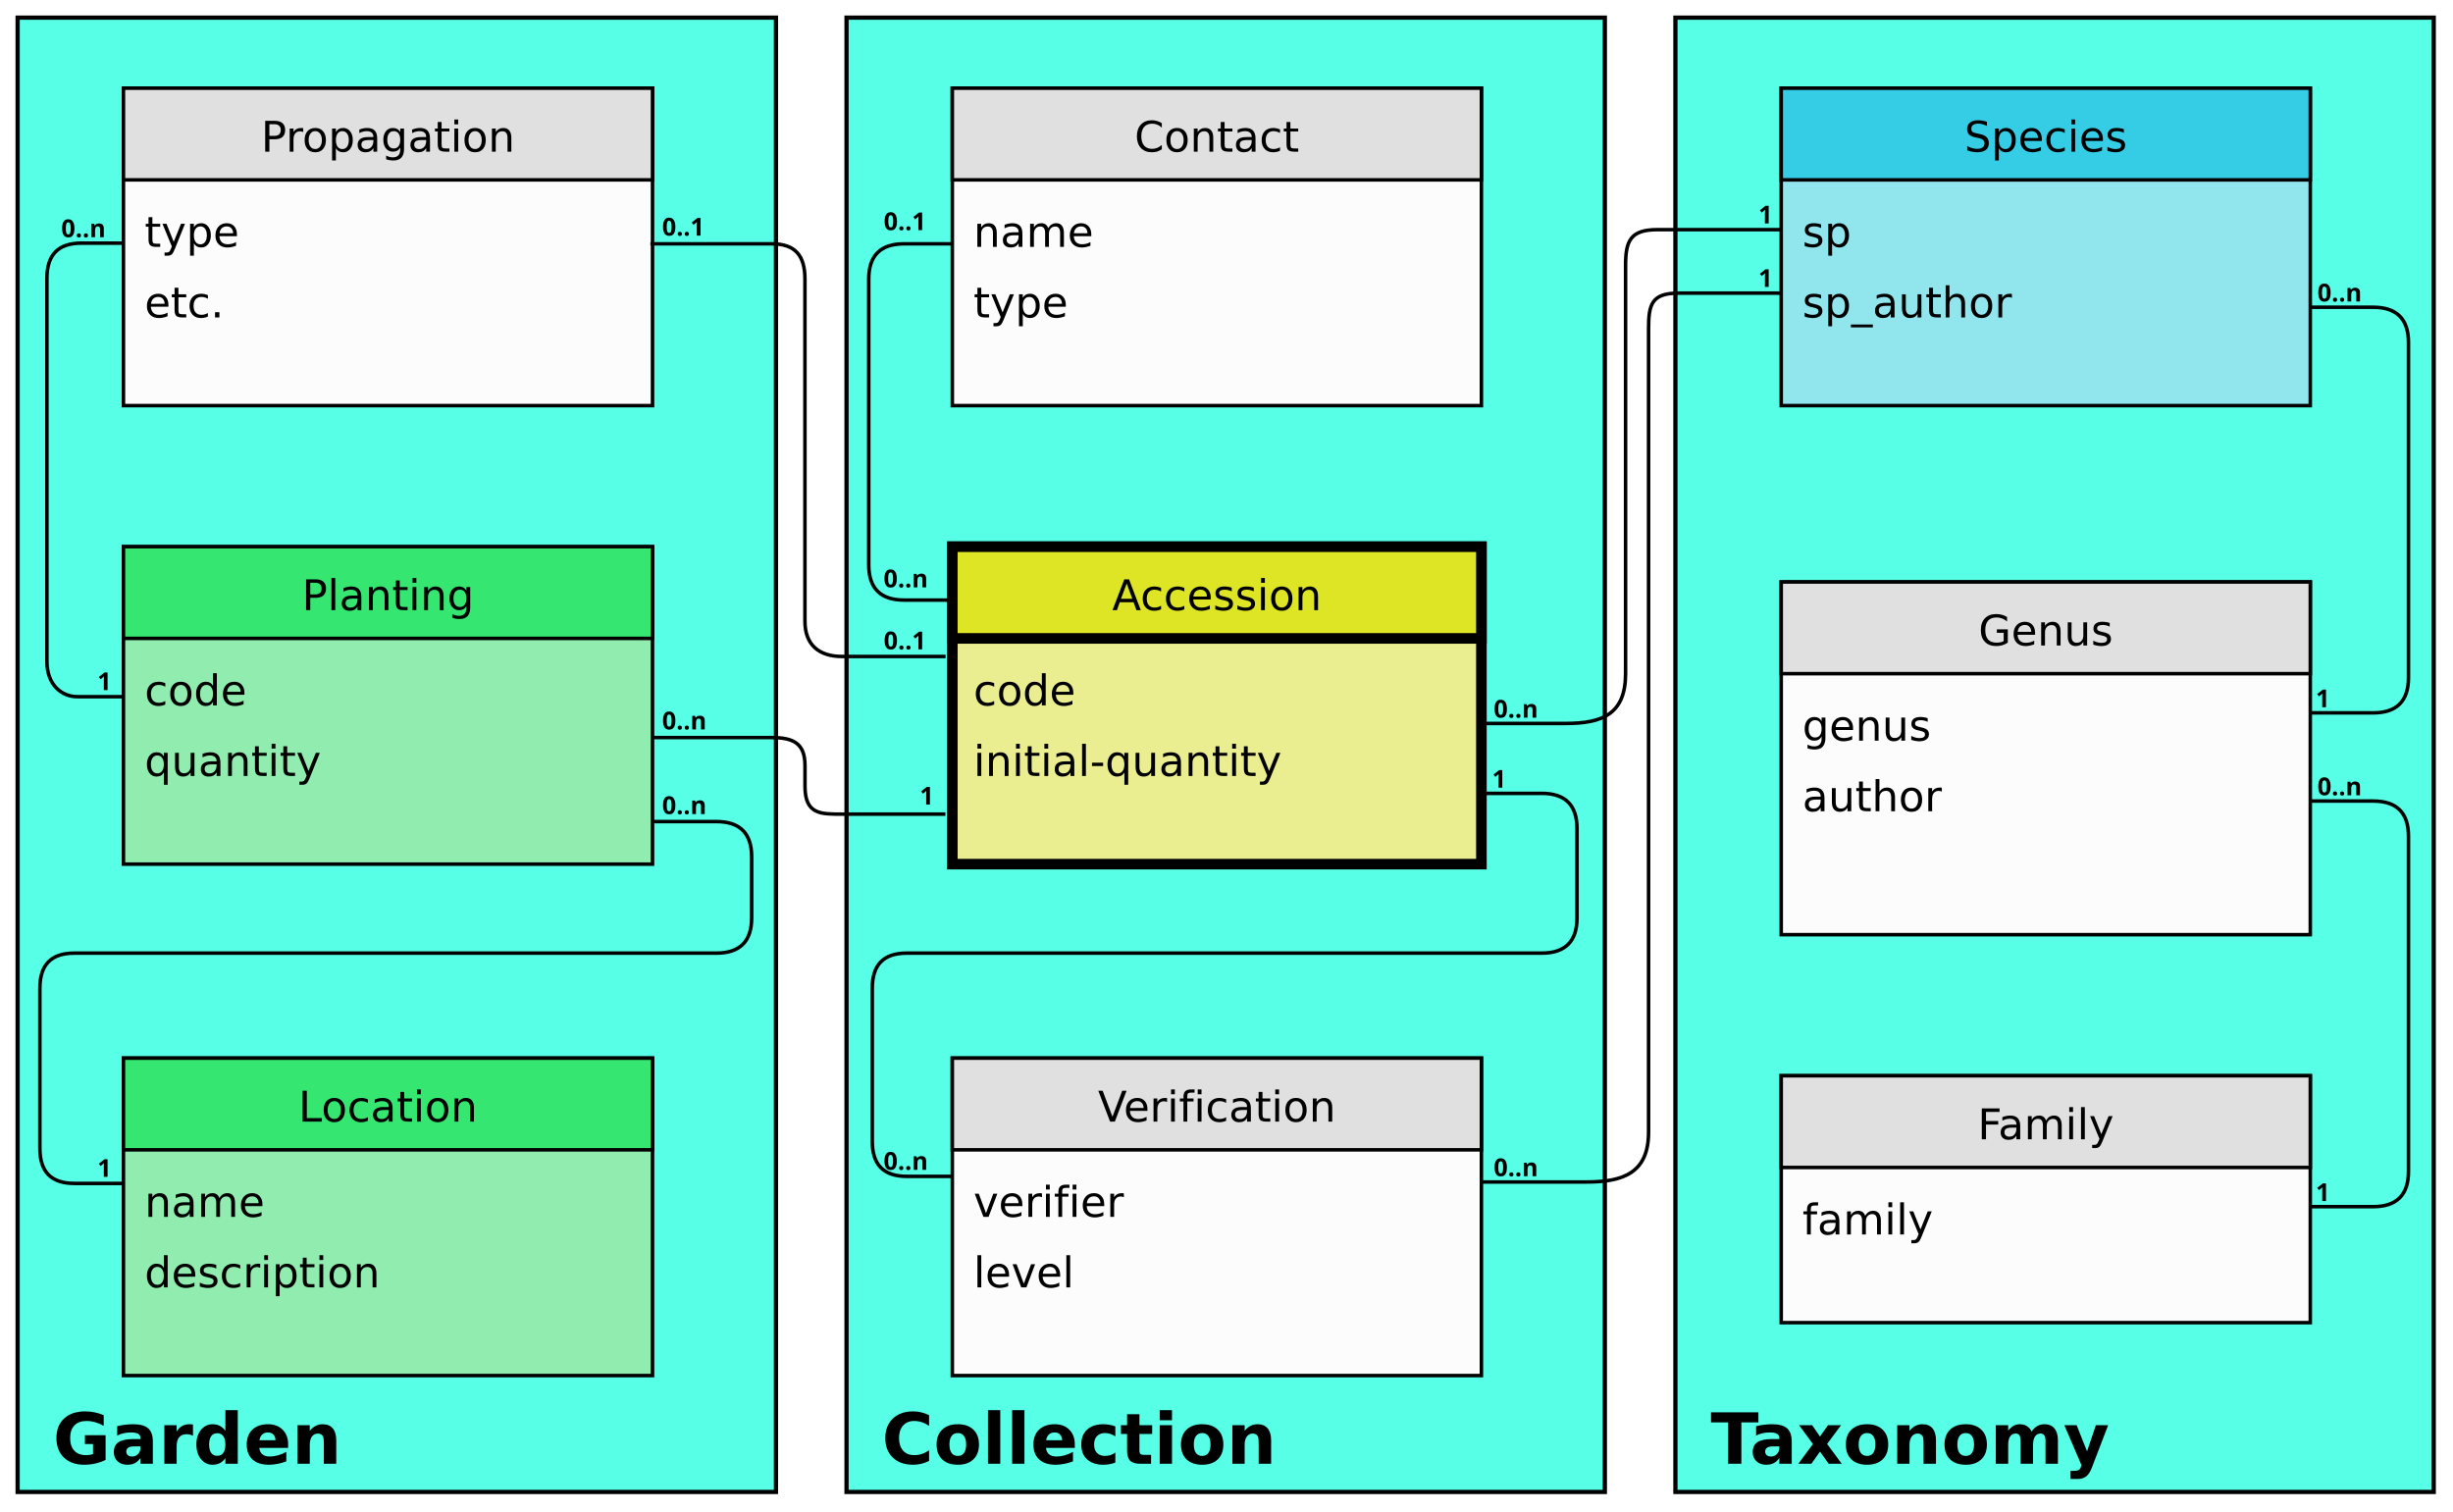
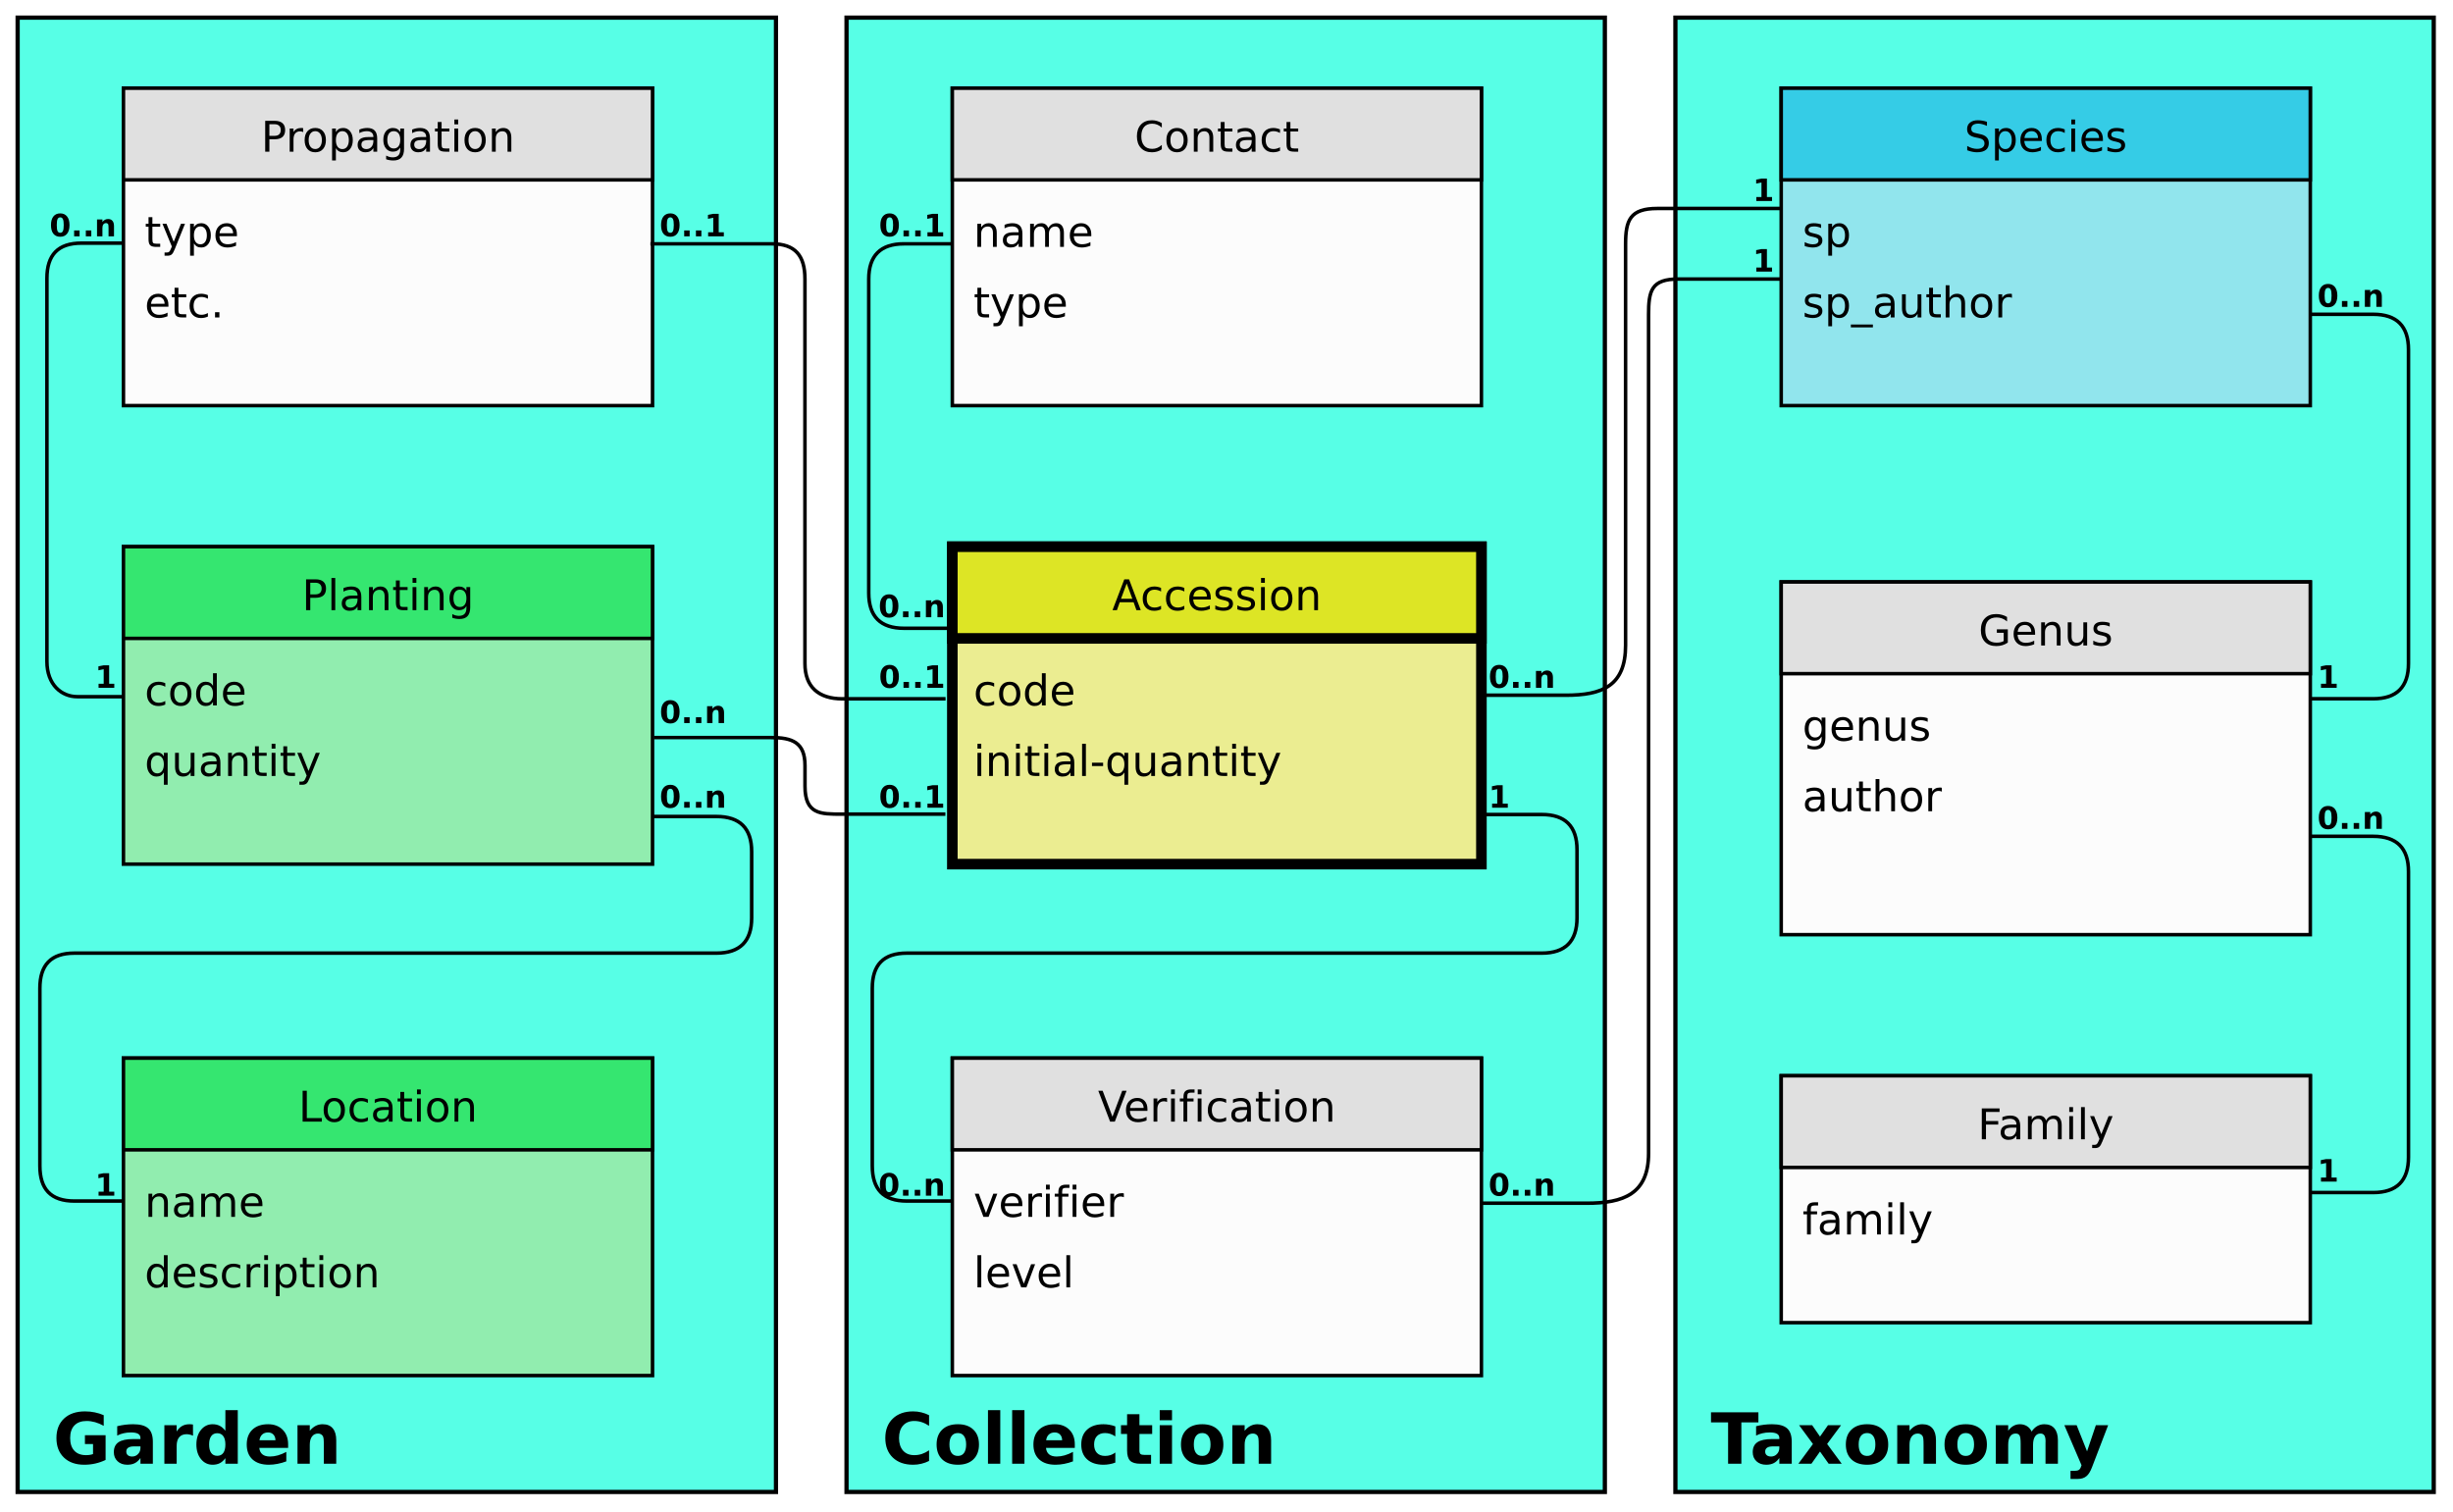
<svg xmlns="http://www.w3.org/2000/svg" version="1.1" width="695.46" height="428.611" id="svg4298">
  <defs id="defs4300" />
  <g transform="translate(5,5)" id="garden-container">
    <path d="m 0,0 215,0 0,418 -215,0 z" id="rect-garden" style="color:#000000;fill:#57ffe6;fill-opacity:1;fill-rule:nonzero;stroke:#000000;stroke-width:1.2;stroke-opacity:1;visibility:visible;display:inline;overflow:visible;enable-background:accumulate" />
    <text x="10" y="410" id="text6429" style="font-size:20px;font-style:normal;font-weight:bold;line-height:125%;font-family:DejaVu Sans">Garden</text>
    <g transform="translate(30,20)" id="propagation-group">
-       <path d="m 0,0 150,0 0,90 -150,0 z" id="propagation-block" style="fill:#fcfcfc;fill-opacity:1;stroke:#000000" />
+       <path d="M 0,0 150,0 150,90 0,90 z" id="propagation-block" style="fill:#fcfcfc;fill-opacity:1;stroke:#000000" />
      <path d="m 0,0 0,26 150,0 0,-26 z" id="propagation-title" style="fill:#e0e0e0;stroke:#000000;stroke-miterlimit:10" />
      <text x="75" y="18" id="text4376-5" style="font-size:12px;text-anchor:middle;fill:#000000;font-family:DejaVu Sans">Propagation</text>
      <text x="6" y="45" id="text4404-6" style="font-size:12px;text-align:start;text-anchor:start;fill:#000000;font-family:DejaVu Sans">type</text>
      <text x="6" y="65" id="text4404-6-0" style="font-size:12px;text-align:start;text-anchor:start;fill:#000000;font-family:DejaVu Sans">etc.</text>
    </g>
    <g transform="translate(30,150)" id="planting-group">
-       <path d="m 0,0 150,0 0,90 -150,0 z" id="planting-block" style="color:#000000;fill:#91edaf;fill-opacity:1;fill-rule:nonzero;stroke:#000000;stroke-width:1;stroke-linecap:butt;stroke-linejoin:miter;stroke-miterlimit:4;stroke-opacity:1;stroke-dasharray:none;stroke-dashoffset:0;marker:none;visibility:visible;display:inline;overflow:visible;enable-background:accumulate" />
+       <path d="M 0,0 150,0 150,90 0,90 z" id="planting-block" style="color:#000000;fill:#91edaf;fill-opacity:1;fill-rule:nonzero;stroke:#000000;stroke-width:1;stroke-linecap:butt;stroke-linejoin:miter;stroke-miterlimit:4;stroke-opacity:1;stroke-dasharray:none;stroke-dashoffset:0;marker:none;visibility:visible;display:inline;overflow:visible;enable-background:accumulate" />
      <path d="m 0,0 0,26 150,0 0,-26 z" id="planting-title" style="color:#000000;fill:#35e670;fill-opacity:1;fill-rule:nonzero;stroke:#000000;stroke-width:1;stroke-linecap:butt;stroke-linejoin:miter;stroke-miterlimit:10;stroke-opacity:1;stroke-dasharray:none;stroke-dashoffset:0;marker:none;visibility:visible;display:inline;overflow:visible;enable-background:accumulate" />
      <text x="75" y="18" id="text4492" style="font-size:12px;text-anchor:middle;fill:#000000;font-family:DejaVu Sans">Planting</text>
      <text x="6" y="45" id="text3417" style="font-size:12px;text-align:start;text-anchor:start;fill:#000000;font-family:DejaVu Sans">code</text>
      <text x="6" y="65" id="text3419" style="font-size:12px;text-align:start;text-anchor:start;fill:#000000;font-family:DejaVu Sans">quantity</text>
    </g>
    <g transform="translate(30,295)" id="location-group">
-       <path d="m 0,0 150,0 0,90 -150,0 z" id="location-block" style="color:#000000;fill:#91edaf;fill-opacity:1;fill-rule:nonzero;stroke:#000000;stroke-width:1;stroke-linecap:butt;stroke-linejoin:miter;stroke-miterlimit:4;stroke-opacity:1;stroke-dasharray:none;stroke-dashoffset:0;marker:none;visibility:visible;display:inline;overflow:visible;enable-background:accumulate" />
+       <path d="M 0,0 150,0 150,90 0,90 z" id="location-block" style="color:#000000;fill:#91edaf;fill-opacity:1;fill-rule:nonzero;stroke:#000000;stroke-width:1;stroke-linecap:butt;stroke-linejoin:miter;stroke-miterlimit:4;stroke-opacity:1;stroke-dasharray:none;stroke-dashoffset:0;marker:none;visibility:visible;display:inline;overflow:visible;enable-background:accumulate" />
      <path d="m 0,0 0,26 150,0 0,-26 z" id="location-title" style="color:#000000;fill:#35e670;fill-opacity:1;fill-rule:nonzero;stroke:#000000;stroke-width:1;stroke-linecap:butt;stroke-linejoin:miter;stroke-miterlimit:10;stroke-opacity:1;stroke-dasharray:none;stroke-dashoffset:0;marker:none;visibility:visible;display:inline;overflow:visible;enable-background:accumulate" />
      <text x="75" y="18" id="text4558" style="font-size:12px;text-anchor:middle;fill:#000000;font-family:DejaVu Sans">Location</text>
      <text x="6" y="45" id="text4586-8" style="font-size:12px;text-align:start;text-anchor:start;fill:#000000;font-family:DejaVu Sans">name</text>
      <text x="6" y="65" id="text3426" style="font-size:12px;text-align:start;text-anchor:start;fill:#000000;font-family:DejaVu Sans">description</text>
    </g>
+     <text x="182" y="224" id="text4011" style="font-size:8.75px;font-weight:bold;text-anchor:start;font-family:DejaVu Sans">0..n</text>
+     <text x="182" y="200" id="text4012" style="font-size:8.75px;font-weight:bold;text-anchor:start;font-family:DejaVu Sans">0..n</text>
+     <text x="28" y="62" id="text4013" style="font-size:8.75px;font-weight:bold;text-anchor:end;font-family:DejaVu Sans">0..n</text>
+     <text x="28" y="190" id="text4014" style="font-size:8.75px;font-weight:bold;text-anchor:end;font-family:DejaVu Sans">1</text>
+     <text x="28" y="334" id="text4015" style="font-size:8.75px;font-weight:bold;text-anchor:end;font-family:DejaVu Sans">1</text>
+     <text x="182" y="62" id="text4016" style="font-size:8.75px;font-weight:bold;text-anchor:start;font-family:DejaVu Sans">0..1</text>
  </g>
  <g transform="translate(240,5)" id="collection-container">
    <path d="m 0,0 215,0 0,418 -215,0 z" id="rect-collection" style="color:#000000;fill:#57ffe6;fill-opacity:1;fill-rule:nonzero;stroke:#000000;stroke-width:1.2;stroke-opacity:1;visibility:visible;display:inline;overflow:visible;enable-background:accumulate" />
    <text x="10" y="410" id="text3799" style="font-size:20px;font-style:normal;font-weight:bold;line-height:125%;font-family:DejaVu Sans">Collection</text>
    <g transform="translate(30,20)" id="contact-group">
-       <path d="m 0,0 150,0 0,90 -150,0 z" id="contact-block" style="fill:#fcfcfc;fill-opacity:1;stroke:#000000" />
+       <path d="M 0,0 150,0 150,90 0,90 z" id="contact-block" style="fill:#fcfcfc;fill-opacity:1;stroke:#000000" />
      <path d="m 0,0 0,26 150,0 0,-26 z" id="path3432" style="fill:#e0e0e0;stroke:#000000;stroke-miterlimit:10" />
      <text x="75" y="18" id="text3434" style="font-size:12px;text-anchor:middle;fill:#000000;font-family:DejaVu Sans">Contact</text>
      <text x="6" y="45" id="text3438" style="font-size:12px;text-align:start;text-anchor:start;fill:#000000;font-family:DejaVu Sans">name</text>
      <text x="6" y="65" id="text3436" style="font-size:12px;text-align:start;text-anchor:start;fill:#000000;font-family:DejaVu Sans">type</text>
    </g>
    <g transform="translate(30,150)" id="accession-group">
-       <path d="m 0,0 150,0 0,90 -150,0 z" id="accession-block" style="color:#000000;fill:#ebed91;fill-opacity:1;fill-rule:nonzero;stroke:#000000;stroke-width:3;stroke-linecap:butt;stroke-linejoin:miter;stroke-miterlimit:4;stroke-opacity:1;stroke-dashoffset:0;marker:none;visibility:visible;display:inline;overflow:visible;enable-background:accumulate" />
+       <path d="M 0,0 150,0 150,90 0,90 z" id="accession-block" style="color:#000000;fill:#ebed91;fill-opacity:1;fill-rule:nonzero;stroke:#000000;stroke-width:3;stroke-linecap:butt;stroke-linejoin:miter;stroke-miterlimit:4;stroke-opacity:1;stroke-dashoffset:0;marker:none;visibility:visible;display:inline;overflow:visible;enable-background:accumulate" />
      <path d="m 0,0 0,26 150,0 0,-26 z" id="accession-title" style="color:#000000;fill:#dde525;fill-opacity:1;fill-rule:nonzero;stroke:#000000;stroke-width:3;stroke-linecap:butt;stroke-linejoin:miter;stroke-miterlimit:10;stroke-opacity:1;stroke-dasharray:none;stroke-dashoffset:0;marker:none;visibility:visible;display:inline;overflow:visible;enable-background:accumulate" />
      <text x="75" y="18" id="text3443" style="font-size:12px;text-anchor:middle;fill:#000000;font-family:DejaVu Sans">Accession</text>
      <text x="6" y="45" id="text3445" style="font-size:12px;text-align:start;text-anchor:start;fill:#000000;font-family:DejaVu Sans">code</text>
      <text x="6" y="65" id="text3447" style="font-size:12px;text-align:start;text-anchor:start;fill:#000000;font-family:DejaVu Sans">initial-quantity</text>
    </g>
    <g transform="translate(30,295)" id="verification-group">
-       <path d="m 0,0 150,0 0,90 -150,0 z" id="path3450" style="fill:#fcfcfc;fill-opacity:1;stroke:#000000" />
+       <path d="M 0,0 150,0 150,90 0,90 z" id="path3450" style="fill:#fcfcfc;fill-opacity:1;stroke:#000000" />
      <path d="m 0,0 0,26 150,0 0,-26 z" id="path3452" style="fill:#e0e0e0;stroke:#000000;stroke-miterlimit:10" />
      <text x="75" y="18" id="text3454" style="font-size:12px;text-anchor:middle;fill:#000000;font-family:DejaVu Sans">Verification</text>
      <text x="6" y="45" id="text3456" style="font-size:12px;text-align:start;text-anchor:start;fill:#000000;font-family:DejaVu Sans">verifier</text>
      <text x="6" y="65" id="text3458" style="font-size:12px;text-align:start;text-anchor:start;fill:#000000;font-family:DejaVu Sans">level</text>
    </g>
+     <text x="28" y="62" id="text3042" style="font-size:8.75px;font-weight:bold;text-anchor:end;font-family:DejaVu Sans">0..1</text>
+     <text x="182" y="190" id="text3036" style="font-size:8.75px;font-weight:bold;text-anchor:start;font-family:DejaVu Sans">0..n</text>
+     <text x="182" y="224" id="text3038" style="font-size:8.75px;font-weight:bold;text-anchor:start;font-family:DejaVu Sans">1</text>
+     <text x="182" y="334" id="text3040" style="font-size:8.75px;font-weight:bold;text-anchor:start;font-family:DejaVu Sans">0..n</text>
+     <text x="28" y="170" id="text3044" style="font-size:8.75px;font-weight:bold;text-anchor:end;font-family:DejaVu Sans">0..n</text>
+     <text x="28" y="190" id="text3046" style="font-size:8.75px;font-weight:bold;text-anchor:end;font-family:DejaVu Sans">0..1</text>
+     <text x="28" y="224" id="text3048" style="font-size:8.75px;font-weight:bold;text-anchor:end;font-family:DejaVu Sans">0..1</text>
+     <text x="28" y="334" id="text3050" style="font-size:8.75px;font-weight:bold;text-anchor:end;font-family:DejaVu Sans">0..n</text>
  </g>
  <g transform="translate(475,5)" id="taxonomy-container">
    <path d="m 0,0 215,0 0,418 -215,0 z" id="rect-taxonomy" style="color:#000000;fill:#57ffe6;fill-opacity:1;fill-rule:nonzero;stroke:#000000;stroke-width:1.2;stroke-opacity:1;visibility:visible;display:inline;overflow:visible;enable-background:accumulate" />
    <text x="10" y="410" id="text3821" style="font-size:20px;font-style:normal;font-weight:bold;line-height:125%;font-family:DejaVu Sans">Taxonomy</text>
    <g transform="translate(30,20)" id="species-group">
-       <path d="m 0,0 150,0 0,90 -150,0 z" id="species-block" style="fill:#91e5ed;fill-opacity:1;stroke:#000000;stroke-width:1;stroke-opacity:1" />
+       <path d="M 0,0 150,0 150,90 0,90 z" id="species-block" style="fill:#91e5ed;fill-opacity:1;stroke:#000000;stroke-width:1;stroke-opacity:1" />
      <path d="m 0,0 0,26 150,0 0,-26 z" id="species-title" style="color:#000000;fill:#35cce6;fill-opacity:1;fill-rule:nonzero;stroke:#000000;stroke-width:1;stroke-linecap:butt;stroke-linejoin:miter;stroke-miterlimit:10;stroke-opacity:1;stroke-dasharray:none;stroke-dashoffset:0;marker:none;visibility:visible;display:inline;overflow:visible;enable-background:accumulate" />
      <text x="75" y="18" id="text3826" style="font-size:12px;text-anchor:middle;fill:#000000;font-family:DejaVu Sans">Species</text>
      <text x="6" y="45" id="text3828" style="font-size:12px;text-align:start;fill:#000000;font-family:DejaVu Sans">sp</text>
      <text x="6" y="65" id="text3830" style="font-size:12px;text-align:start;fill:#000000;font-family:DejaVu Sans">sp_author</text>
    </g>
    <g transform="translate(30,160)" id="genus-group">
      <path d="m 0,0 150,0 0,100 -150,0 z" id="genus-block" style="fill:#fcfcfc;fill-opacity:1;stroke:#000000" />
      <path d="m 0,0 0,26 150,0 0,-26 z" id="genus-title" style="fill:#e0e0e0;stroke:#000000;stroke-miterlimit:10" />
      <text x="75" y="18" id="text3835" style="font-size:12px;text-anchor:middle;fill:#000000;font-family:DejaVu Sans">Genus</text>
      <text x="6" y="45" id="text3837" style="font-size:12px;text-align:start;fill:#000000;font-family:DejaVu Sans">genus</text>
      <text x="6" y="65" id="text3839" style="font-size:12px;text-align:start;fill:#000000;font-family:DejaVu Sans">author</text>
    </g>
    <g transform="translate(30,300)" id="family-group">
-       <path d="m 0,0 150,0 0,70 -150,0 z" id="family-block" style="fill:#fcfcfc;fill-opacity:1;stroke:#000000" />
+       <path d="M 0,0 150,0 150,70 0,70 z" id="family-block" style="fill:#fcfcfc;fill-opacity:1;stroke:#000000" />
      <path d="m 0,0 0,26 150,0 0,-26 z" id="family-title" style="fill:#e0e0e0;fill-opacity:1;stroke:#000000;stroke-width:1;stroke-opacity:1" />
      <text x="75" y="18" id="text3844" style="font-size:12px;text-anchor:middle;fill:#000000;font-family:DejaVu Sans">Family</text>
      <text x="6" y="45" id="text3846" style="font-size:12px;text-align:start;fill:#000000;font-family:DejaVu Sans">family</text>
    </g>
+     <text x="28" y="52" id="text3309" style="font-size:8.75px;font-weight:bold;text-anchor:end;font-family:DejaVu Sans">1</text>
+     <text x="28" y="72" id="text3311" style="font-size:8.75px;font-weight:bold;text-anchor:end;font-family:DejaVu Sans">1</text>
+     <text x="182" y="82" id="text3313" style="font-size:8.75px;font-weight:bold;text-anchor:start;font-family:DejaVu Sans">0..n</text>
+     <text x="182" y="190" id="text3315" style="font-size:8.75px;font-weight:bold;text-anchor:start;font-family:DejaVu Sans">1</text>
+     <text x="182" y="230" id="text3317" style="font-size:8.75px;font-weight:bold;text-anchor:start;font-family:DejaVu Sans">0..n</text>
+     <text x="182" y="330" id="text3319" style="font-size:8.75px;font-weight:bold;text-anchor:start;font-family:DejaVu Sans">1</text>
  </g>
-   <path d="m 419.991,335.111 29.875,0 c 10.355,0 17.527,-2.564 17.527,-14.14 l 0,-227.72 c 0,-6.863 0.782,-10.14 8.473,-10.14 l 28.822,0" id="path4428-9" style="fill:none;stroke:#000000;stroke-miterlimit:10" />
-   <path d="m 184.4,69.129 34.405,0 c 6.667,0 9.408,3.333 9.408,10 l 0,97 c 0,6.667 3.925,10 10.592,10 l 29.273,0" id="path3663-3-7" style="fill:none;stroke:#000000;stroke-miterlimit:10" />
-   <path d="m 419.866,205.111 24,0 c 10.355,0 17.009,-2.564 17.009,-14.14 l 0,-115.72 c 0,-6.863 1.3,-10.14 8.991,-10.14 l 34.822,0" id="path4428" style="fill:none;stroke:#000000;stroke-miterlimit:10" />
+   <path d="m 419.991,341.134 29.875,0 c 10.355,0 17.527,-2.564 17.527,-14.14 l 0,-237.743 c 0,-6.863 0.782,-10.14 8.473,-10.14 l 28.822,0" id="path4428-9" style="fill:none;stroke:#000000;stroke-miterlimit:10" />
+   <path d="m 184.4,69.129 34.405,0 c 6.667,0 9.408,3.333 9.408,10 l 0,109 c 0,6.667 3.925,10 10.592,10 l 29.273,0" id="path3663-3-7" style="fill:none;stroke:#000000;stroke-miterlimit:10" />
+   <path d="m 419.866,197.111 24,0 c 10.355,0 17.009,-2.564 17.009,-14.14 l 0,-113.72 c 0,-6.863 1.3,-10.14 8.991,-10.14 l 34.822,0" id="path4428" style="fill:none;stroke:#000000;stroke-miterlimit:10" />
  <path d="m 185.366,209.111 c 0,0 27.165,0 33.215,0 6.049,0 9.646,1.356 9.646,7.933 l 0,5.847 c 0,8.019 4.402,7.93 10.444,7.93 6.042,0 29.358,0 29.358,0" id="path4544" style="color:#000000;fill:none;stroke:#000000;stroke-width:1;stroke-linecap:butt;stroke-linejoin:miter;stroke-miterlimit:10;stroke-opacity:1;stroke-dasharray:none;stroke-dashoffset:0;marker:none;visibility:visible;display:inline;overflow:visible;enable-background:accumulate" />
-   <path d="m 654.837,227.111 18,0 c 6.667,0 10,3.333 10,10 l 0,95 c 0,6.667 -3.333,10 -10,10 l -18,0" id="path4722" style="fill:none;stroke:#000000;stroke-miterlimit:10" />
-   <path d="m 269.052,170.129 -12.75,0 c -6.667,0 -10,-3.333 -10,-10 l 0,-81 c 0,-6.667 3.333,-10 10,-10 l 13.634,0" id="path3663-3" style="fill:none;stroke:#000000;stroke-miterlimit:10" />
-   <path d="m 185.106,232.931 18,0 c 6.667,0 10,3.333 10,10 l 0,17.3 c 0,6.667 -3.333,10 -10,10 l -182,0 c -6.667,0 -9.803,3.333 -9.803,10 l 0,45.29 c 0,6.667 3.136,10 9.803,10 l 14,0" id="path4600" style="color:#000000;fill:none;stroke:#000000;stroke-width:1;stroke-linecap:butt;stroke-linejoin:miter;stroke-miterlimit:10;stroke-opacity:1;stroke-dasharray:none;stroke-dashoffset:0;marker:none;visibility:visible;display:inline;overflow:visible;enable-background:accumulate" />
+   <path d="m 654.837,237.111 18,0 c 6.667,0 10,3.333 10,10 l 0,81 c 0,6.667 -3.333,10 -10,10 l -18,0" id="path4722" style="fill:none;stroke:#000000;stroke-miterlimit:10" />
+   <path d="m 269.052,178.129 -12.75,0 c -6.667,0 -10,-3.333 -10,-10 l 0,-89 c 0,-6.667 3.333,-10 10,-10 l 13.634,0" id="path3663-3" style="fill:none;stroke:#000000;stroke-miterlimit:10" />
+   <path d="m 185.106,231.49 18,0 c 6.667,0 10,3.333 10,10 l 0,18.741 c 0,6.667 -3.333,10 -10,10 l -182,0 c -6.667,0 -9.803,3.333 -9.803,10 l 0,50.29 c 0,6.667 3.136,10 9.803,10 l 14,0" id="path4600" style="color:#000000;fill:none;stroke:#000000;stroke-width:1;stroke-linecap:butt;stroke-linejoin:miter;stroke-miterlimit:10;stroke-opacity:1;stroke-dasharray:none;stroke-dashoffset:0;marker:none;visibility:visible;display:inline;overflow:visible;enable-background:accumulate" />
  <path d="m 35.194,68.931 -12.087,0 c -6.667,0 -9.803,3.333 -9.803,10 l 0,108.59 c 0,6.667 4.196,10 8.591,10 8.108,0 13.181,0 13.181,0" id="path4600-8" style="color:#000000;fill:none;stroke:#000000;stroke-width:1;stroke-linecap:butt;stroke-linejoin:miter;stroke-miterlimit:10;stroke-opacity:1;stroke-dasharray:none;stroke-dashoffset:0;marker:none;visibility:visible;display:inline;overflow:visible;enable-background:accumulate" />
-   <text x="187.725" y="230.8" id="text4012" xml:space="preserve" style="font-size:40px;font-style:normal;font-weight:bold;line-height:125%;letter-spacing:0px;word-spacing:0px;fill:#000000;fill-opacity:1;stroke:none;font-family:Sans;-inkscape-font-specification:Sans Bold">
-     <tspan x="187.725" y="230.8" id="tspan4014" style="font-size:7px;font-weight:bold;-inkscape-font-specification:Sans Bold">0..n</tspan>
-   </text>
-   <text x="187.725" y="206.8" id="text4012-3" xml:space="preserve" style="font-size:40px;font-style:normal;font-weight:bold;line-height:125%;letter-spacing:0px;word-spacing:0px;fill:#000000;fill-opacity:1;stroke:none;font-family:Sans;-inkscape-font-specification:Sans Bold">
-     <tspan x="187.725" y="206.8" id="tspan4014-6" style="font-size:7px;font-weight:bold;-inkscape-font-specification:Sans Bold">0..n</tspan>
-   </text>
-   <text x="17.359" y="67.245" id="text4012-3-7" xml:space="preserve" style="font-size:40px;font-style:normal;font-weight:bold;line-height:125%;letter-spacing:0px;word-spacing:0px;fill:#000000;fill-opacity:1;stroke:none;font-family:Sans;-inkscape-font-specification:Sans Bold">
-     <tspan x="17.359" y="67.245" id="tspan4014-6-5" style="font-size:7px;font-weight:bold;-inkscape-font-specification:Sans Bold">0..n</tspan>
-   </text>
-   <text x="27.607" y="195.661" id="text4012-3-3" xml:space="preserve" style="font-size:40px;font-style:normal;font-weight:bold;line-height:125%;letter-spacing:0px;word-spacing:0px;fill:#000000;fill-opacity:1;stroke:none;font-family:Sans;-inkscape-font-specification:Sans Bold">
-     <tspan x="27.607" y="195.661" id="tspan4014-6-56" style="font-size:7px;font-weight:bold;-inkscape-font-specification:Sans Bold">1</tspan>
-   </text>
-   <text x="27.607" y="333.661" id="text4012-3-3-2" xml:space="preserve" style="font-size:40px;font-style:normal;font-weight:bold;line-height:125%;letter-spacing:0px;word-spacing:0px;fill:#000000;fill-opacity:1;stroke:none;font-family:Sans;-inkscape-font-specification:Sans Bold">
-     <tspan x="27.607" y="333.661" id="tspan4014-6-56-9" style="font-size:7px;font-weight:bold;-inkscape-font-specification:Sans Bold">1</tspan>
-   </text>
-   <text x="187.725" y="66.8" id="text4012-1" xml:space="preserve" style="font-size:40px;font-style:normal;font-weight:bold;line-height:125%;letter-spacing:0px;word-spacing:0px;fill:#000000;fill-opacity:1;stroke:none;font-family:Sans;-inkscape-font-specification:Sans Bold">
-     <tspan x="187.725" y="66.8" id="tspan4014-2" style="font-size:7px;font-weight:bold;-inkscape-font-specification:Sans Bold">0..1</tspan>
-   </text>
-   <text x="250.556" y="184.098" id="text4012-1-7" xml:space="preserve" style="font-size:40px;font-style:normal;font-weight:bold;line-height:125%;letter-spacing:0px;word-spacing:0px;fill:#000000;fill-opacity:1;stroke:none;font-family:Sans;-inkscape-font-specification:Sans Bold">
-     <tspan x="250.556" y="184.098" id="tspan4014-2-0" style="font-size:7px;font-weight:bold;-inkscape-font-specification:Sans Bold">0..1</tspan>
-   </text>
-   <text x="260.756" y="228.098" id="text4012-1-7-6" xml:space="preserve" style="font-size:40px;font-style:normal;font-weight:bold;line-height:125%;letter-spacing:0px;word-spacing:0px;fill:#000000;fill-opacity:1;stroke:none;font-family:Sans;-inkscape-font-specification:Sans Bold">
-     <tspan x="260.756" y="228.098" id="tspan4014-2-0-0" style="font-size:7px;font-weight:bold;-inkscape-font-specification:Sans Bold">1</tspan>
-   </text>
-   <text x="250.556" y="65.245" id="text4012-3-7-6" xml:space="preserve" style="font-size:40px;font-style:normal;font-weight:bold;line-height:125%;letter-spacing:0px;word-spacing:0px;fill:#000000;fill-opacity:1;stroke:none;font-family:Sans;-inkscape-font-specification:Sans Bold">
-     <tspan x="250.556" y="65.245" id="tspan4014-6-5-2" style="font-size:7px;font-weight:bold;-inkscape-font-specification:Sans Bold">0..1</tspan>
-   </text>
-   <text x="250.508" y="166.522" id="text4012-3-7-61" xml:space="preserve" style="font-size:40px;font-style:normal;font-weight:bold;line-height:125%;letter-spacing:0px;word-spacing:0px;fill:#000000;fill-opacity:1;stroke:none;font-family:Sans;-inkscape-font-specification:Sans Bold">
-     <tspan x="250.508" y="166.522" id="tspan4014-6-5-8" style="font-size:7px;font-weight:bold;-inkscape-font-specification:Sans Bold">0..n</tspan>
-   </text>
-   <text x="423.483" y="203.466" id="text4012-3-7-61-7" xml:space="preserve" style="font-size:40px;font-style:normal;font-weight:bold;line-height:125%;letter-spacing:0px;word-spacing:0px;fill:#000000;fill-opacity:1;stroke:none;font-family:Sans;-inkscape-font-specification:Sans Bold">
-     <tspan x="423.483" y="203.466" id="tspan4014-6-5-8-9" style="font-size:7px;font-weight:bold;-inkscape-font-specification:Sans Bold">0..n</tspan>
-   </text>
-   <text x="498.556" y="63.344" id="text4012-1-7-6-2" xml:space="preserve" style="font-size:40px;font-style:normal;font-weight:bold;line-height:125%;letter-spacing:0px;word-spacing:0px;fill:#000000;fill-opacity:1;stroke:none;font-family:Sans;-inkscape-font-specification:Sans Bold">
-     <tspan x="498.556" y="63.344" id="tspan4014-2-0-0-0" style="font-size:7px;font-weight:bold;-inkscape-font-specification:Sans Bold">1</tspan>
-   </text>
-   <text x="656.556" y="340.505" id="text4012-1-7-6-2-2-7" xml:space="preserve" style="font-size:40px;font-style:normal;font-weight:bold;line-height:125%;letter-spacing:0px;word-spacing:0px;fill:#000000;fill-opacity:1;stroke:none;font-family:Sans;-inkscape-font-specification:Sans Bold">
-     <tspan x="656.556" y="340.505" id="tspan4014-2-0-0-0-3-5" style="font-size:7px;font-weight:bold;-inkscape-font-specification:Sans Bold">1</tspan>
-   </text>
-   <text x="657.011" y="225.466" id="text4012-3-7-61-7-9" xml:space="preserve" style="font-size:40px;font-style:normal;font-weight:bold;line-height:125%;letter-spacing:0px;word-spacing:0px;fill:#000000;fill-opacity:1;stroke:none;font-family:Sans;-inkscape-font-specification:Sans Bold">
-     <tspan x="657.011" y="225.466" id="tspan4014-6-5-8-9-2" style="font-size:7px;font-weight:bold;-inkscape-font-specification:Sans Bold">0..n</tspan>
-   </text>
-   <text x="423.028" y="223.33" id="text4012-3-7-7" xml:space="preserve" style="font-size:40px;font-style:normal;font-weight:bold;line-height:125%;letter-spacing:0px;word-spacing:0px;fill:#000000;fill-opacity:1;stroke:none;font-family:Sans;-inkscape-font-specification:Sans Bold">
-     <tspan x="423.028" y="223.33" id="tspan4014-6-5-6" style="font-size:7px;font-weight:bold;-inkscape-font-specification:Sans Bold">1</tspan>
-   </text>
-   <text x="250.508" y="331.661" id="text4012-3-3-5" xml:space="preserve" style="font-size:40px;font-style:normal;font-weight:bold;line-height:125%;letter-spacing:0px;word-spacing:0px;fill:#000000;fill-opacity:1;stroke:none;font-family:Sans;-inkscape-font-specification:Sans Bold">
-     <tspan x="250.508" y="331.661" id="tspan4014-6-56-6" style="font-size:7px;font-weight:bold;-inkscape-font-specification:Sans Bold">0..n</tspan>
-   </text>
-   <text x="423.483" y="333.466" id="text4012-3-7-61-7-3" xml:space="preserve" style="font-size:40px;font-style:normal;font-weight:bold;line-height:125%;letter-spacing:0px;word-spacing:0px;fill:#000000;fill-opacity:1;stroke:none;font-family:Sans;-inkscape-font-specification:Sans Bold">
-     <tspan x="423.483" y="333.466" id="tspan4014-6-5-8-9-7" style="font-size:7px;font-weight:bold;-inkscape-font-specification:Sans Bold">0..n</tspan>
-   </text>
-   <text x="498.556" y="81.344" id="text4012-1-7-6-2-4" xml:space="preserve" style="font-size:40px;font-style:normal;font-weight:bold;line-height:125%;letter-spacing:0px;word-spacing:0px;fill:#000000;fill-opacity:1;stroke:none;font-family:Sans;-inkscape-font-specification:Sans Bold">
-     <tspan x="498.556" y="81.344" id="tspan4014-2-0-0-0-5" style="font-size:7px;font-weight:bold;-inkscape-font-specification:Sans Bold">1</tspan>
-   </text>
-   <path d="m 419.106,224.931 18,0 c 6.667,0 10,3.333 10,10 l 0,25.3 c 0,6.667 -3.333,10 -10,10 l -180,0 c -6.667,0 -9.803,3.333 -9.803,10 l 0,43.29 c 0,6.667 3.136,10 9.803,10 l 12.786,0" id="path4600-6" style="color:#000000;fill:none;stroke:#000000;stroke-width:1;stroke-linecap:butt;stroke-linejoin:miter;stroke-miterlimit:10;stroke-opacity:1;stroke-dasharray:none;stroke-dashoffset:0;marker:none;visibility:visible;display:inline;overflow:visible;enable-background:accumulate" />
-   <path d="m 654.837,87.111 18,0 c 6.667,0 10,3.333 10,10 l 0,95 c 0,6.667 -3.333,10 -10,10 l -18,0" id="path4722-6" style="fill:none;stroke:#000000;stroke-miterlimit:10" />
-   <text x="656.556" y="200.505" id="text4012-1-7-6-2-2-7-2" xml:space="preserve" style="font-size:40px;font-style:normal;font-weight:bold;line-height:125%;letter-spacing:0px;word-spacing:0px;fill:#000000;fill-opacity:1;stroke:none;font-family:Sans;-inkscape-font-specification:Sans Bold">
-     <tspan x="656.556" y="200.505" id="tspan4014-2-0-0-0-3-5-8" style="font-size:7px;font-weight:bold;-inkscape-font-specification:Sans Bold">1</tspan>
-   </text>
-   <text x="657.011" y="85.466" id="text4012-3-7-61-7-9-9" xml:space="preserve" style="font-size:40px;font-style:normal;font-weight:bold;line-height:125%;letter-spacing:0px;word-spacing:0px;fill:#000000;fill-opacity:1;stroke:none;font-family:Sans;-inkscape-font-specification:Sans Bold">
-     <tspan x="657.011" y="85.466" id="tspan4014-6-5-8-9-2-6" style="font-size:7px;font-weight:bold;-inkscape-font-specification:Sans Bold">0..n</tspan>
-   </text>
+   <path d="m 419.106,230.931 18,0 c 6.667,0 10,3.333 10,10 l 0,19.3 c 0,6.667 -3.333,10 -10,10 l -180,0 c -6.667,0 -9.803,3.333 -9.803,10 l 0,50.29 c 0,6.667 3.136,10 9.803,10 l 12.786,0" id="path4600-6" style="color:#000000;fill:none;stroke:#000000;stroke-width:1;stroke-linecap:butt;stroke-linejoin:miter;stroke-miterlimit:10;stroke-opacity:1;stroke-dasharray:none;stroke-dashoffset:0;marker:none;visibility:visible;display:inline;overflow:visible;enable-background:accumulate" />
+   <path d="m 654.837,89.111 18,0 c 6.667,0 10,3.333 10,10 l 0,89 c 0,6.667 -3.333,10 -10,10 l -18,0" id="path4722-6" style="fill:none;stroke:#000000;stroke-miterlimit:10" />
</svg>
